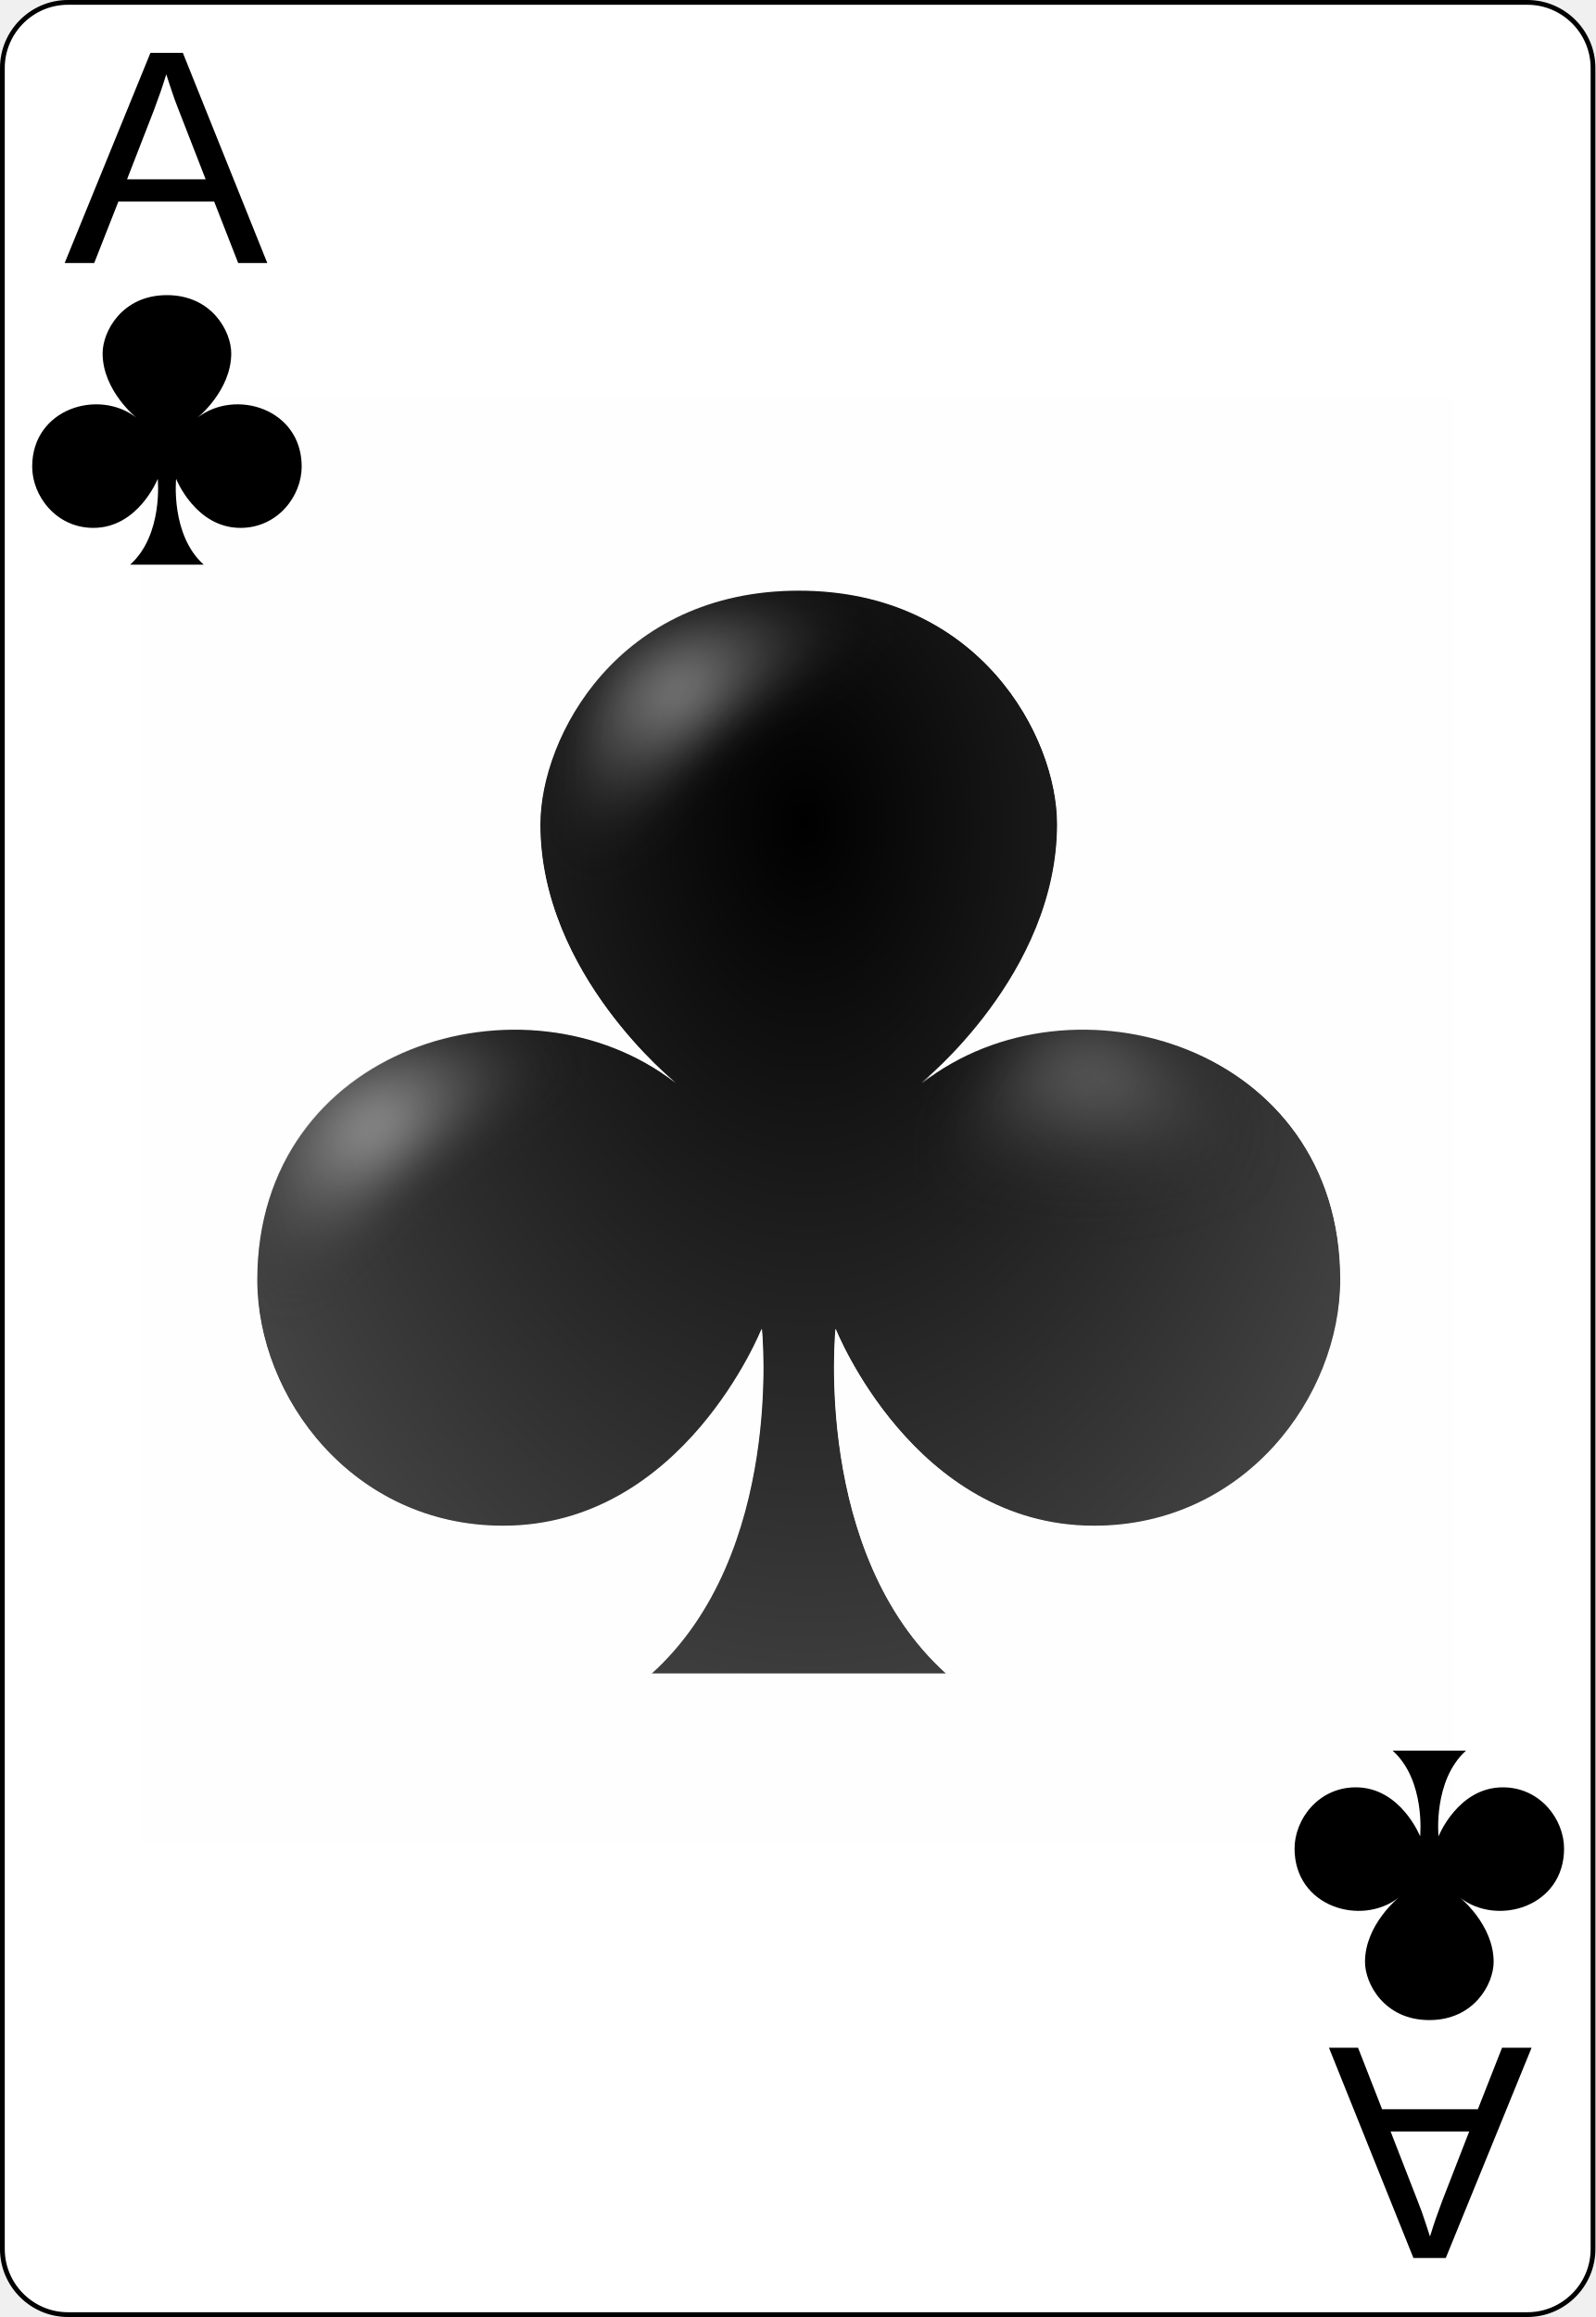
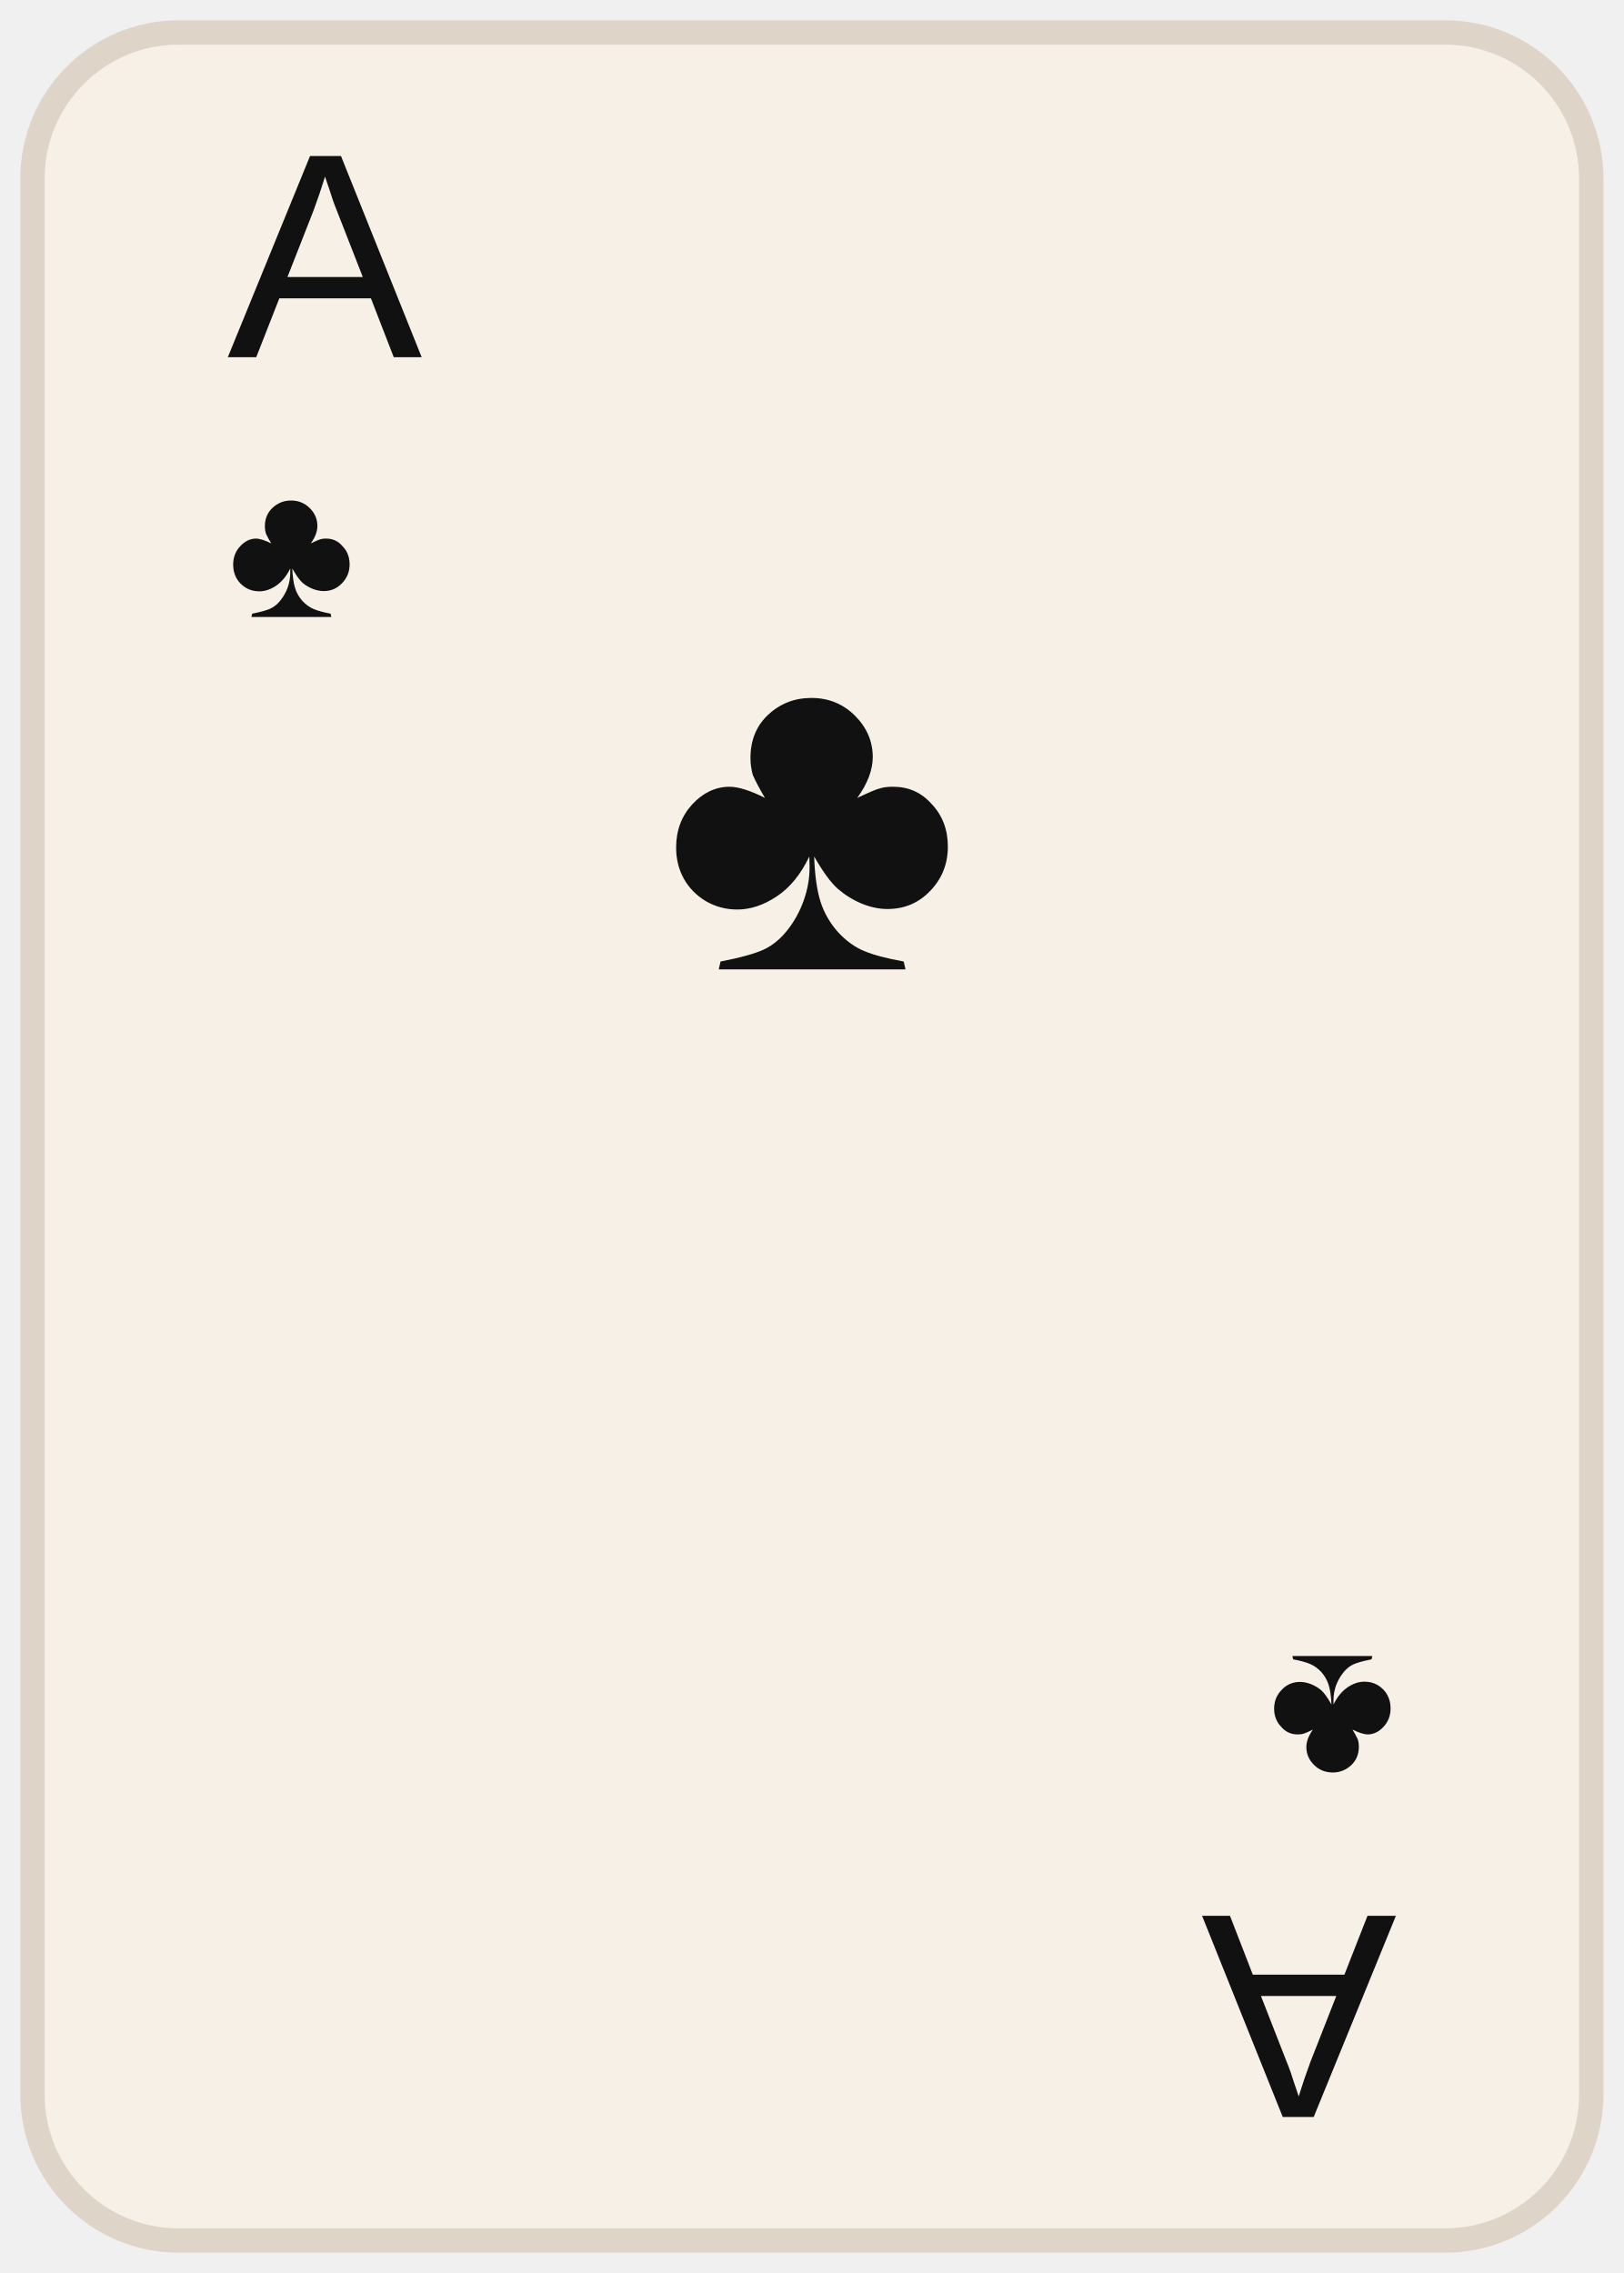
- <svg xmlns="http://www.w3.org/2000/svg" xmlns:xlink="http://www.w3.org/1999/xlink" xml:space="preserve" width="222.783" height="323.556" viewBox="0 0 167.087 242.667">
-   <defs>
-     <radialGradient xlink:href="#a" id="e" cx="48.231" cy="18.138" r="9.5" fx="48.231" fy="18.138" gradientTransform="rotate(179.329 61.82 29.768)scale(1.56063 2.29111)" gradientUnits="userSpaceOnUse" />
-     <radialGradient xlink:href="#b" id="f" cx="171.487" cy="511.223" r="81.903" fx="171.487" fy="511.223" gradientTransform="rotate(-30.306 382.42 566.552)scale(1.3355 .78241)" gradientUnits="userSpaceOnUse" />
-     <radialGradient xlink:href="#c" id="h" cx="171.487" cy="511.223" r="81.903" fx="171.487" fy="511.223" gradientTransform="rotate(-30.306 382.42 566.552)scale(1.3355 .78241)" gradientUnits="userSpaceOnUse" />
-     <radialGradient xlink:href="#d" id="j" cx="181.694" cy="461.841" r="81.903" fx="181.694" fy="461.841" gradientTransform="rotate(-30.306 382.42 566.552)scale(1.3355 .78241)" gradientUnits="userSpaceOnUse" />
-     <linearGradient id="a">
-       <stop offset="0" style="stop-color:#000;stop-opacity:1" />
-       <stop offset="1" style="stop-color:#000;stop-opacity:.656" />
-     </linearGradient>
-     <linearGradient id="b">
-       <stop offset="0" style="stop-color:#fff;stop-opacity:.534" />
-       <stop offset="1" style="stop-color:#000;stop-opacity:0" />
-     </linearGradient>
-     <linearGradient id="c">
-       <stop offset="0" style="stop-color:#fff;stop-opacity:.519" />
-       <stop offset="1" style="stop-color:#000;stop-opacity:0" />
-     </linearGradient>
-     <linearGradient id="d">
-       <stop offset="0" style="stop-color:#fff;stop-opacity:.702" />
-       <stop offset="1" style="stop-color:#000;stop-opacity:0" />
-     </linearGradient>
-     <filter id="g" width="1.279" height="1.325" x="-.139" y="-.162" color-interpolation-filters="sRGB">
-       <feGaussianBlur stdDeviation="9.511" />
-     </filter>
-     <filter id="i" width="1.279" height="1.325" x="-.139" y="-.162" color-interpolation-filters="sRGB">
-       <feGaussianBlur stdDeviation="9.511" />
-     </filter>
-     <filter id="k" width="1.279" height="1.325" x="-.139" y="-.162" color-interpolation-filters="sRGB">
-       <feGaussianBlur stdDeviation="9.511" />
-     </filter>
-   </defs>
-   <g style="fill-rule:nonzero;clip-rule:nonzero;stroke:#000;stroke-miterlimit:4">
-     <path d="M166.837 235.548c0 3.777-3.087 6.869-6.871 6.869H7.11c-3.775 0-6.861-3.092-6.861-6.87V7.12C.25 3.343 3.336.25 7.11.25h152.856c3.784 0 6.87 3.093 6.87 6.87z" style="fill:#fff;stroke-width:.5" />
+ <svg xmlns="http://www.w3.org/2000/svg" viewBox="0 0 100 140" role="img" aria-label="A of C">
+   <rect x="2" y="2" width="96" height="136" rx="9" fill="#f7f0e6" stroke="#ded5c8" stroke-width="1.5" />
+   <text x="14" y="22" fill="#111111" font-family="Haskoy, -apple-system, Segoe UI, Arial, sans-serif" font-size="18" font-weight="500">A</text>
+   <text x="14" y="38" fill="#111111" font-family="Haskoy, -apple-system, Segoe UI, Arial, sans-serif" font-size="12" font-weight="500">♣</text>
+   <g>
+     <text x="50" y="50" text-anchor="middle" dominant-baseline="central" fill="#111111" font-family="Haskoy, -apple-system, Segoe UI, Arial, sans-serif" font-size="28" font-weight="500">♣</text>
  </g>
-   <text xml:space="preserve" x="6.711" y="27.548" style="font-size:32px;font-style:normal;font-weight:400;line-height:125%;letter-spacing:0;word-spacing:0;fill:#000;fill-opacity:1;stroke:none;font-family:Bitstream Vera Sans">
-     <tspan x="6.711" y="27.548" style="font-style:normal;font-variant:normal;font-weight:400;font-stretch:normal;font-family:Arial;-inkscape-font-specification:Arial">A</tspan>
-   </text>
-   <path d="M50.291 22.698s2.375-1.9 2.375-4.534c0-1.542-1.369-4.102-4.534-4.102s-4.534 2.561-4.534 4.102c0 2.634 2.375 4.534 2.375 4.534-2.638-2.055-7.34-.652-7.34 3.455 0 2.056 1.68 4.318 4.317 4.318 3.165 0 4.534-3.455 4.534-3.455s.402 3.938-1.943 6.046h5.182c-2.345-2.107-1.943-6.046-1.943-6.046s1.37 3.455 4.534 3.455c2.64 0 4.318-2.263 4.318-4.318 0-4.107-4.703-5.51-7.34-3.455" style="fill:url(#e);fill-opacity:1" transform="translate(-203.777 -22.114)scale(5.97203)" />
-   <path d="M117.301 604.266s-8.067-94.95 22.857-122.857c34.761-31.369 140-11.429 140-11.429s-71.54 24.838-100 48.572c-27.21 22.692-62.857 85.714-62.857 85.714" style="fill:url(#f);fill-opacity:1;stroke:none;filter:url(#g)" transform="matrix(.22864 0 0 .24885 1.171 -6.44)" />
-   <path d="M117.301 604.266s-8.067-94.95 22.857-122.857c34.761-31.369 140-11.429 140-11.429s-71.54 24.838-100 48.572c-27.21 22.692-62.857 85.714-62.857 85.714" style="fill:url(#h);fill-opacity:1;stroke:none;filter:url(#i)" transform="matrix(.22864 0 0 .24885 33.042 -51.982)" />
-   <path d="M117.301 604.266s-8.067-94.95 22.857-122.857c34.761-31.369 140-11.429 140-11.429s-71.54 24.838-100 48.572c-27.21 22.692-62.857 85.714-62.857 85.714" style="fill:url(#j);fill-opacity:1;stroke:none;filter:url(#k)" transform="rotate(31.612 161.529 258.051)scale(.27645 .3311)" />
-   <path d="M28.356 122.025v734.281h667.156v-734.28zm334.28 97.625c91.69 0 131.376 74.172 131.376 118.844 0 76.307-68.813 131.344-68.813 131.344 76.423-59.533 212.657-18.886 212.657 100.093 0 59.534-48.643 125.094-125.094 125.094-91.69 0-131.344-100.094-131.344-100.094s-11.653 114.117 56.281 175.157H287.574c67.935-61.069 56.313-175.157 56.313-175.157s-39.654 100.094-131.344 100.094c-76.423 0-125.094-65.531-125.094-125.094 0-118.979 136.234-159.626 212.657-100.093 0 0-68.813-55.037-68.813-131.344 0-44.643 39.654-118.844 131.344-118.844" style="fill:#fffeff;fill-opacity:1;fill-rule:nonzero;stroke:none" transform="translate(8.87 16.513)scale(.20615)" />
-   <path d="M50.291 22.698s2.375-1.9 2.375-4.534c0-1.542-1.369-4.102-4.534-4.102s-4.534 2.561-4.534 4.102c0 2.634 2.375 4.534 2.375 4.534-2.638-2.055-7.34-.652-7.34 3.455 0 2.056 1.68 4.318 4.317 4.318 3.165 0 4.534-3.455 4.534-3.455s.402 3.938-1.943 6.046h5.182c-2.345-2.107-1.943-6.046-1.943-6.046s1.37 3.455 4.534 3.455c2.64 0 4.318-2.263 4.318-4.318 0-4.107-4.703-5.51-7.34-3.455" style="fill:#000" transform="translate(-54.025 10.018)scale(1.48565)" />
-   <text xml:space="preserve" x="-160.464" y="-214.467" style="font-size:32px;font-style:normal;font-weight:400;line-height:125%;letter-spacing:0;word-spacing:0;fill:#000;fill-opacity:1;stroke:none;font-family:Bitstream Vera Sans" transform="scale(-1)">
-     <tspan x="-160.464" y="-214.467" style="font-style:normal;font-variant:normal;font-weight:400;font-stretch:normal;font-family:Arial;-inkscape-font-specification:Arial">A</tspan>
-   </text>
-   <path d="M50.291 22.698s2.375-1.9 2.375-4.534c0-1.542-1.369-4.102-4.534-4.102s-4.534 2.561-4.534 4.102c0 2.634 2.375 4.534 2.375 4.534-2.638-2.055-7.34-.652-7.34 3.455 0 2.056 1.68 4.318 4.317 4.318 3.165 0 4.534-3.455 4.534-3.455s.402 3.938-1.943 6.046h5.182c-2.345-2.107-1.943-6.046-1.943-6.046s1.37 3.455 4.534 3.455c2.64 0 4.318-2.263 4.318-4.318 0-4.107-4.703-5.51-7.34-3.455" style="fill:#000" transform="translate(221.2 232.462)scale(-1.48565)" />
+   <g transform="rotate(180 50 70)">
+     <text x="14" y="22" fill="#111111" font-family="Haskoy, -apple-system, Segoe UI, Arial, sans-serif" font-size="18" font-weight="500">A</text>
+     <text x="14" y="38" fill="#111111" font-family="Haskoy, -apple-system, Segoe UI, Arial, sans-serif" font-size="12" font-weight="500">♣</text>
+   </g>
</svg>
